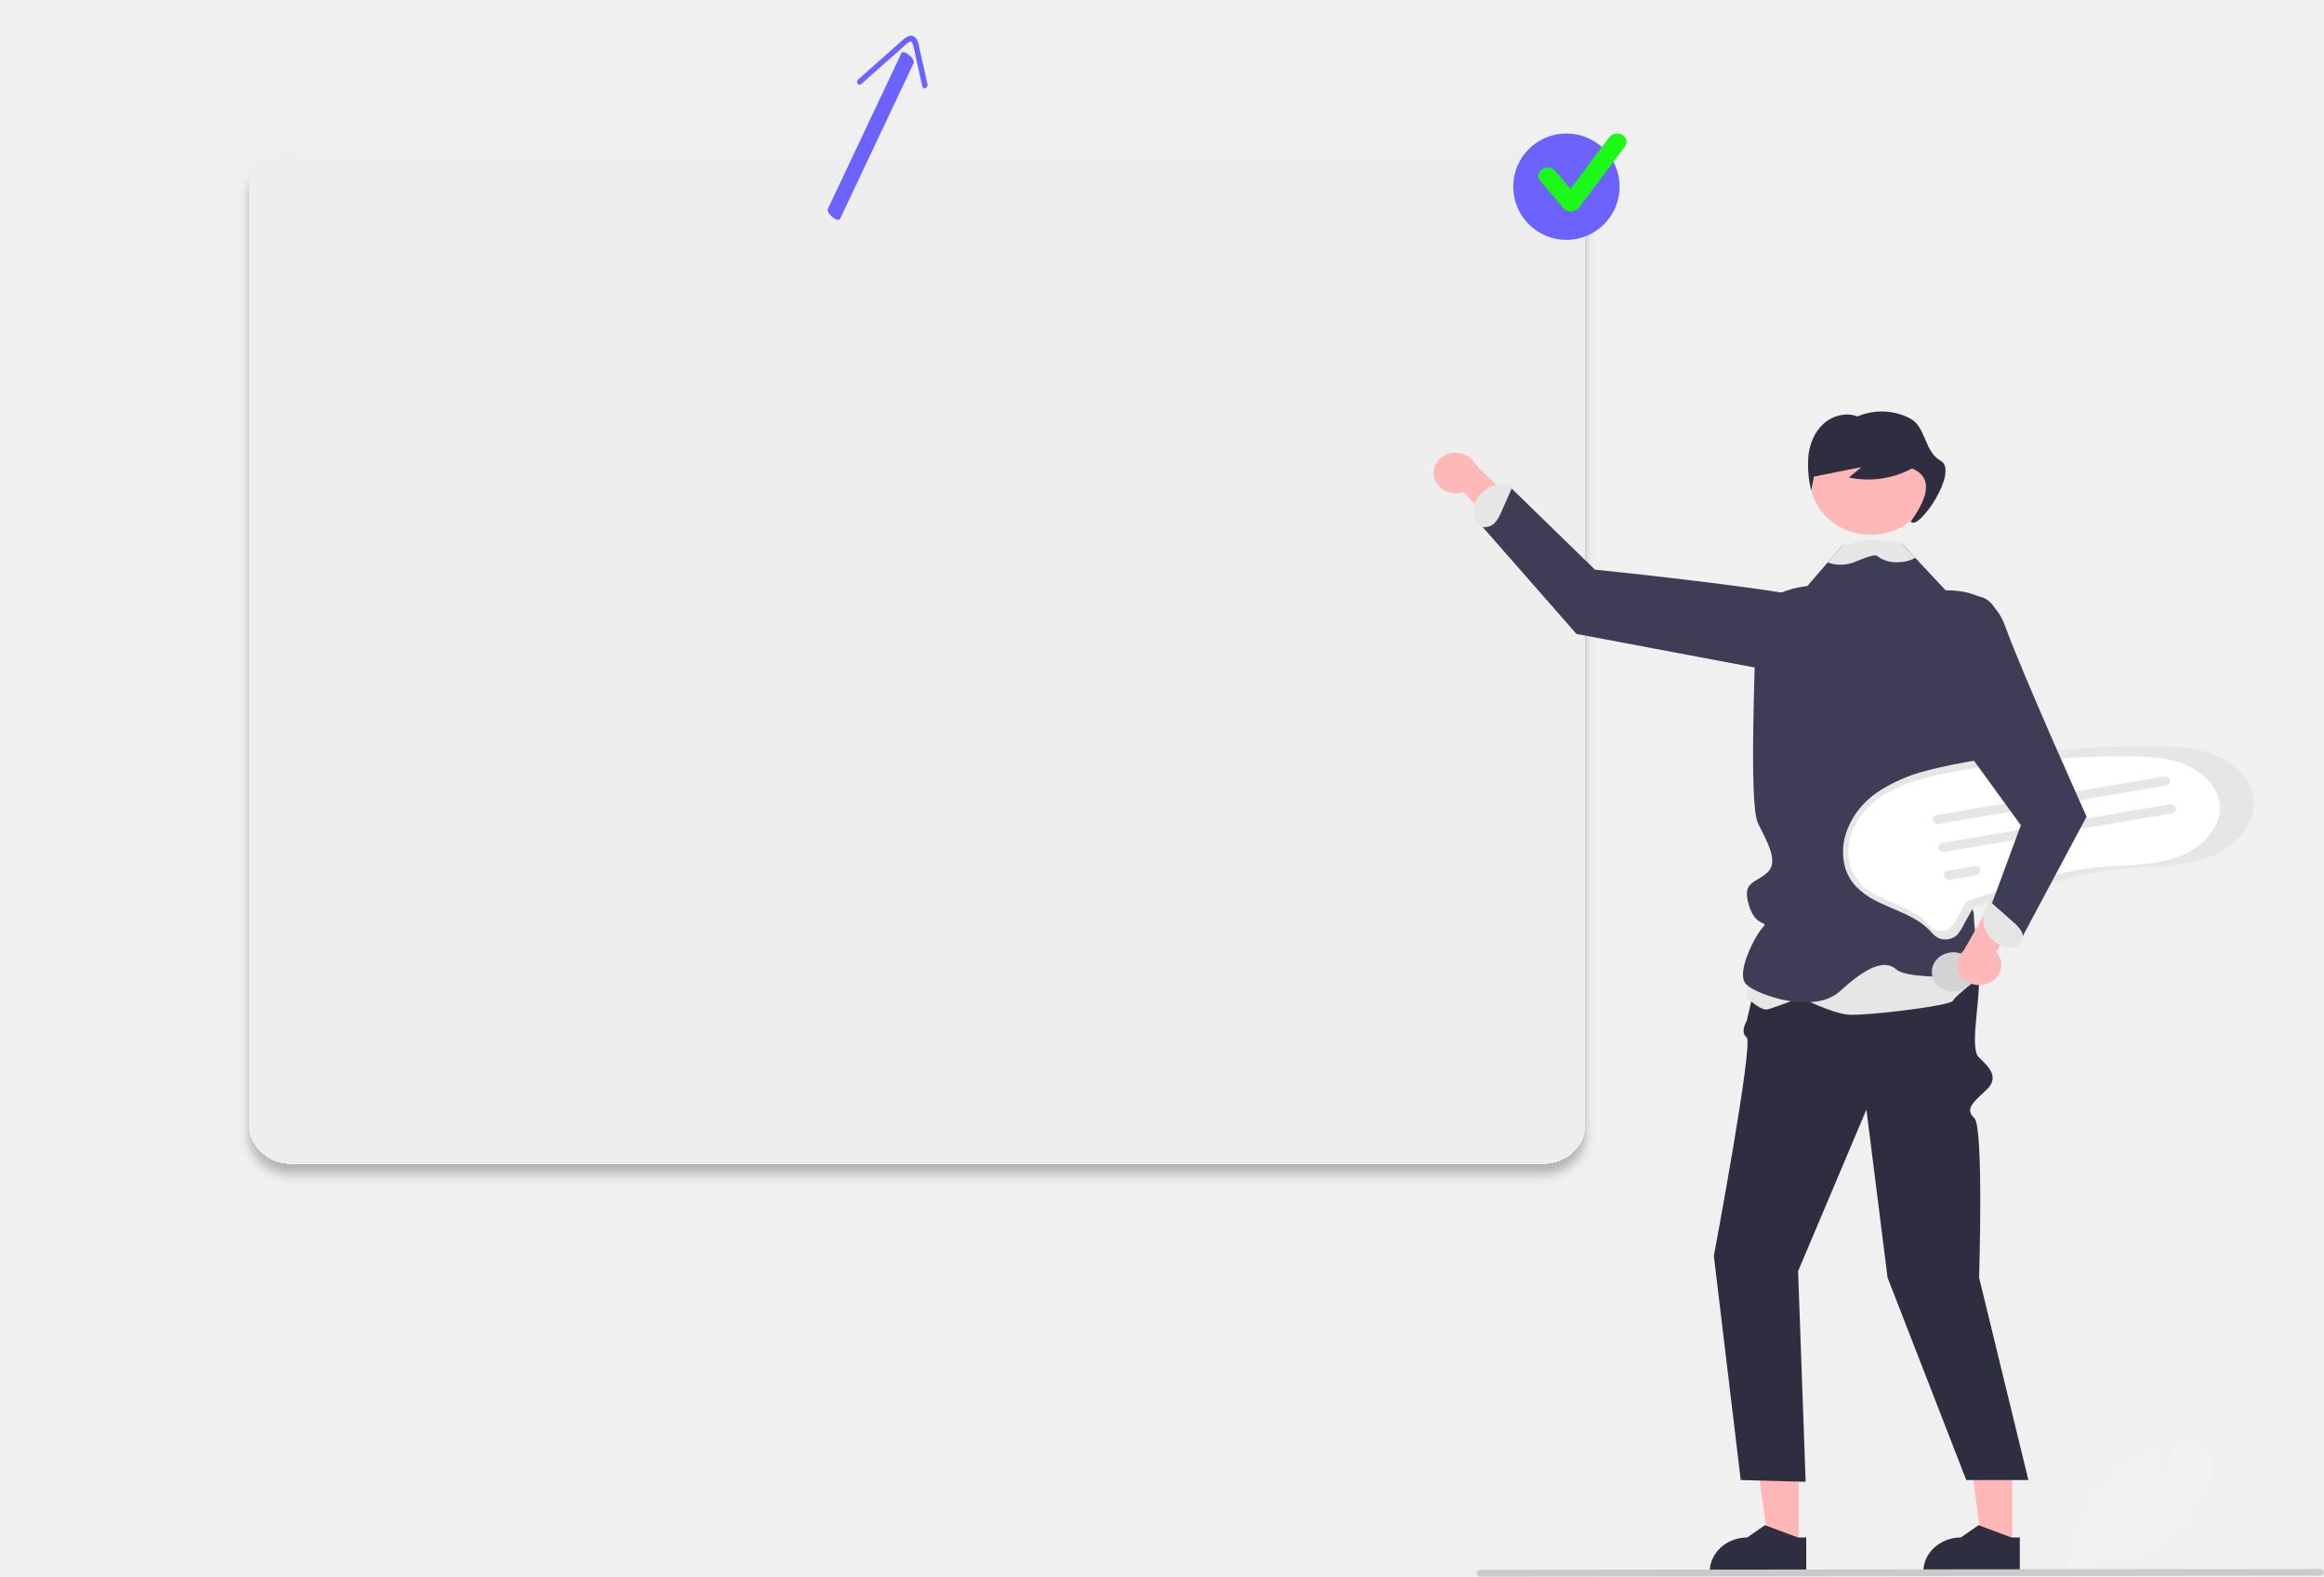
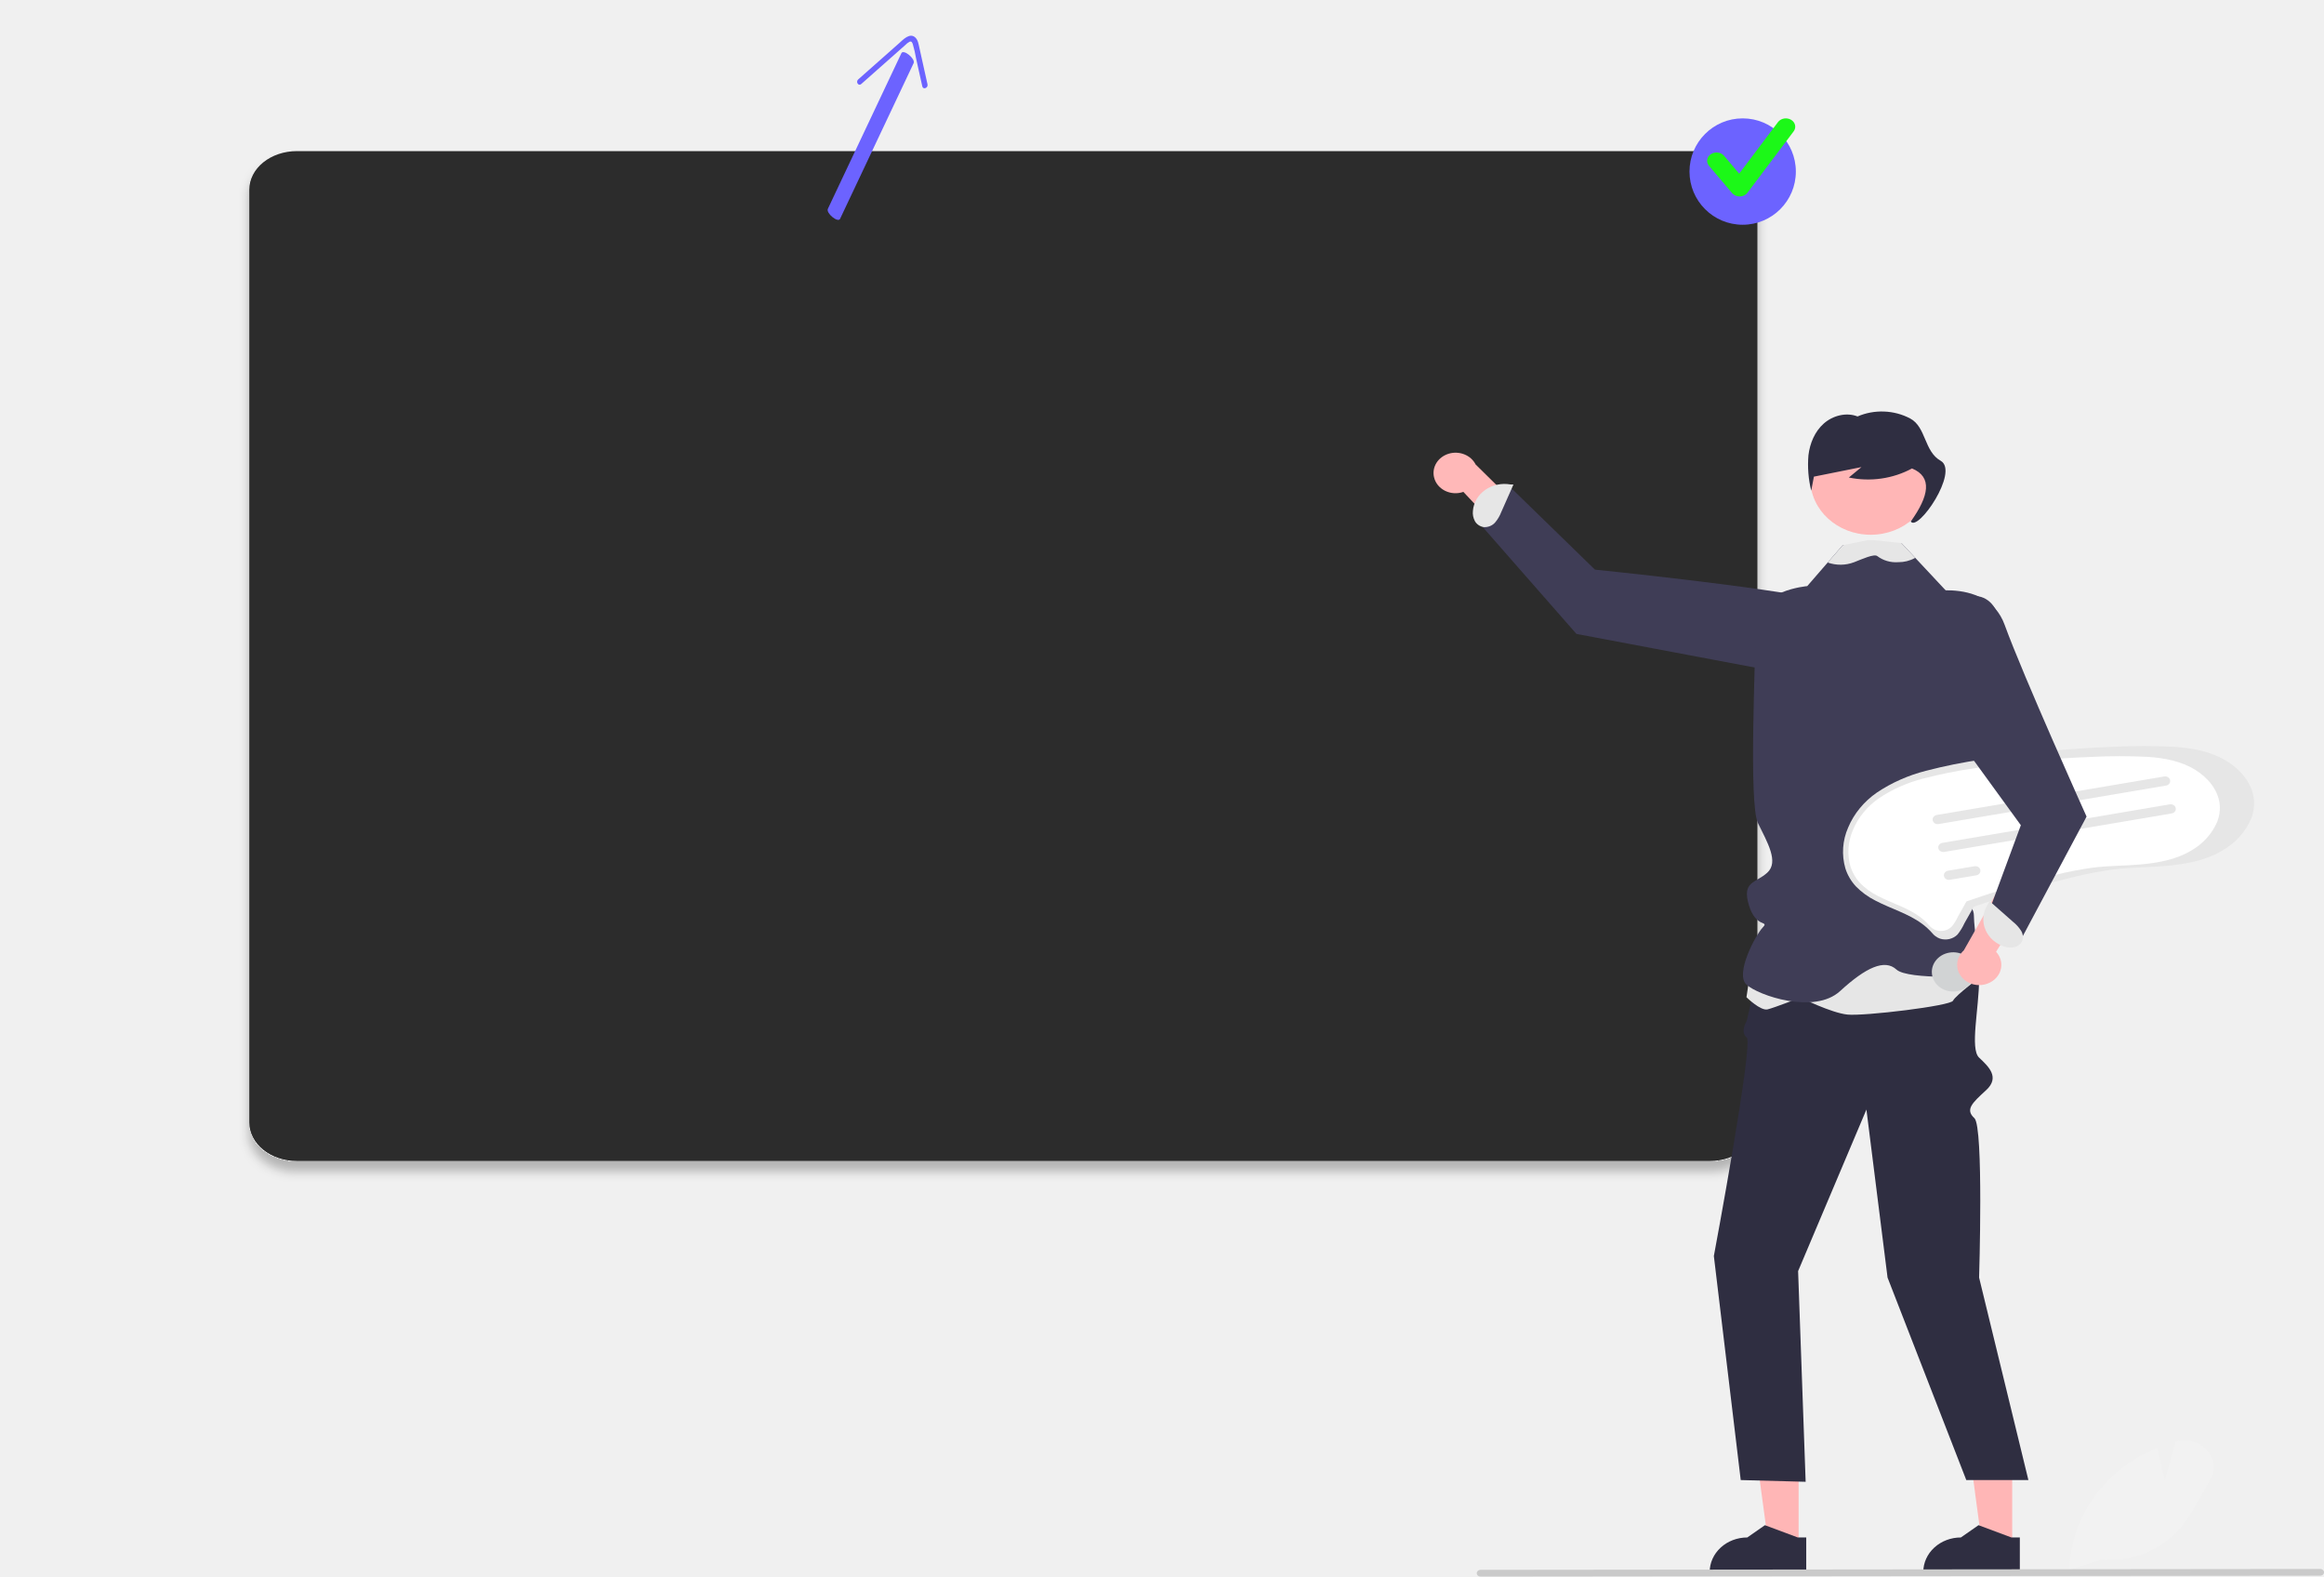
<svg xmlns="http://www.w3.org/2000/svg" width="923" height="626" viewBox="0 0 923 626" fill="none">
  <g clip-path="url(#clip0_4_2)">
    <g filter="url(#filter0_d_4_2)">
-       <path d="M612.753 461.975H115.705C111.276 461.97 107.03 460.354 103.898 457.481C100.767 454.608 99.005 450.712 99 446.649V75.326C99.005 71.263 100.767 67.367 103.898 64.494C107.03 61.621 111.276 60.005 115.705 60H612.753C617.182 60.005 621.427 61.621 624.559 64.494C627.691 67.367 629.452 71.263 629.457 75.326V446.649C629.452 450.712 627.691 454.608 624.559 457.481C621.427 460.354 617.182 461.97 612.753 461.975Z" fill="#EEEEEE" />
+       <path d="M679.137 461H117.863C112.862 460.995 108.068 459.383 104.531 456.517C100.995 453.651 99.006 449.765 99 445.711V75.289C99.006 71.235 100.995 67.349 104.531 64.483C108.068 61.617 112.862 60.005 117.863 60H679.137C684.138 60.005 688.932 61.617 692.469 64.483C696.005 67.349 697.994 71.235 698 75.289V445.711C697.994 449.765 696.005 453.651 692.469 456.517C688.932 459.383 684.138 460.995 679.137 461Z" fill="#2C2C2C" />
    </g>
    <path d="M876.557 575.881C875.167 574.26 873.279 573.057 871.138 572.429C868.996 571.801 866.698 571.776 864.541 572.357L864.069 572.486L859.837 587.643C859.204 585.384 857.847 580.284 856.992 575.293L856.918 574.88L856.498 575.049C852.074 576.843 847.916 579.143 844.121 581.894C837.397 586.842 831.929 593.074 828.096 600.156C824.263 607.239 822.157 615.003 821.924 622.907L821.917 623.198L821.909 623.381L822.469 623.198L834.493 619.255C839.816 619.686 845.177 619.02 850.184 617.307C855.192 615.594 859.719 612.877 863.435 609.354C868.293 604.653 871.625 598.606 874.847 592.756C875.79 591.052 876.756 589.293 877.744 587.602C878.846 585.764 879.322 583.664 879.11 581.575C878.899 579.485 878.009 577.502 876.557 575.881V575.881Z" fill="#F2F2F2" />
    <path d="M569.511 189.36C569.753 190.508 570.265 191.593 571.013 192.539C571.761 193.485 572.725 194.269 573.839 194.836C574.953 195.403 576.188 195.739 577.459 195.82C578.73 195.901 580.004 195.726 581.193 195.307L617.127 233.659L621.677 219.501L586.051 184.413C585.151 182.627 583.568 181.206 581.602 180.42C579.636 179.634 577.424 179.536 575.386 180.146C573.347 180.756 571.623 182.031 570.54 183.729C569.457 185.427 569.091 187.431 569.511 189.36L569.511 189.36Z" fill="#FFB8B8" />
    <path d="M714.335 614.03H702.443L696.786 571.946H714.337L714.335 614.03Z" fill="#FFB6B6" />
    <path d="M714.017 610.466L701.32 605.728L700.957 605.591L693.947 610.466C689.988 610.467 686.192 611.91 683.394 614.478C680.595 617.045 679.022 620.528 679.021 624.159V624.604H717.364V610.466H714.017Z" fill="#2F2E41" />
    <path d="M799.168 614.03H787.276L781.619 571.946H799.17L799.168 614.03Z" fill="#FFB6B6" />
    <path d="M798.851 610.466L786.154 605.728L785.79 605.591L778.78 610.466C774.822 610.467 771.026 611.91 768.227 614.478C765.428 617.045 763.855 620.528 763.855 624.159V624.604H802.198V610.466H798.851Z" fill="#2F2E41" />
    <path d="M771.102 362.726C771.102 362.726 786.017 376.963 786.017 388.661C786.017 400.359 782.288 416.421 786.017 419.936C789.746 423.452 794.407 427.728 788.814 432.86C783.221 437.992 780.424 440.558 784.153 443.979C787.882 447.4 786.017 507.271 786.017 507.271L805.594 587.668H780.93L749.66 507.271L741.27 440.558L714.136 504.705L717.132 588.358L691.348 587.668L680.675 498.718C680.675 498.718 696.523 414.104 693.726 411.936C690.93 409.767 693.726 405.39 693.726 405.39L701.184 372.99L771.102 362.726Z" fill="#2F2E41" />
    <path d="M741.898 261.785C741.898 261.785 746.97 243.449 723.604 238.192C700.238 232.935 633.447 226.181 633.447 226.181L599.693 193.319L588.255 208.559L626.095 251.7L715.753 268.596L741.898 261.785Z" fill="#3F3D56" />
    <path d="M593.814 207.435C594.862 206.189 595.682 204.795 596.243 203.308L601.083 192.395L599.827 192.347C598.088 192.046 596.3 192.087 594.579 192.465C592.858 192.843 591.244 193.551 589.842 194.541C588.441 195.532 587.283 196.783 586.445 198.213C585.607 199.642 585.108 201.218 584.98 202.837C584.821 204.238 585.096 205.651 585.771 206.915C586.115 207.542 586.616 208.085 587.233 208.5C587.85 208.915 588.565 209.19 589.32 209.303C590.177 209.345 591.033 209.197 591.815 208.872C592.597 208.547 593.283 208.054 593.814 207.435V207.435Z" fill="#E6E6E6" />
    <path d="M696.424 377.359L693.627 395.959C693.627 395.959 699.221 401.471 702.017 400.782C704.814 400.093 715.069 396.083 715.069 396.083C715.069 396.083 727.188 402.159 733.713 402.848C740.239 403.537 774.731 399.404 775.664 397.337C776.596 395.27 787.431 387.18 787.431 387.18L783.122 363.581L696.424 377.359Z" fill="#E6E6E6" />
    <path d="M787.251 312.29C787.251 312.29 784.884 330.225 786.748 331.876C788.612 333.518 784.883 343.91 781.155 350.752C777.426 357.594 783.951 358.45 783.951 363.581C783.951 368.713 786.748 387.53 786.748 387.53C786.748 387.53 757.849 389.24 753.188 384.964C748.526 380.687 741.068 384.108 730.814 393.517C720.559 402.925 698.288 395.227 693.627 390.951C688.966 386.674 697.253 371.279 700.05 368.294C702.847 365.309 697.356 368.764 694.559 359.305C691.763 349.845 697.253 350.752 701.915 346.476C706.576 342.199 701.915 334.501 698.186 326.804C694.457 319.106 697.253 261.802 697.253 248.117C697.253 234.432 717.763 232.722 717.763 232.722L725.882 223.356L731.849 216.471L743.539 216.043L743.846 216.035L755.154 215.616L760.645 221.483L772.764 234.432L786.748 236.998C797.935 240.419 795.138 261.802 795.138 261.802L787.251 312.29Z" fill="#3F3D56" />
    <path d="M742.962 212.333C756.197 212.333 766.925 202.49 766.925 190.348C766.925 178.205 756.197 168.362 742.962 168.362C729.728 168.362 718.999 178.205 718.999 190.348C718.999 202.49 729.728 212.333 742.962 212.333Z" fill="#FFB6B6" />
    <path d="M770.747 182.952C764.156 179.243 765 169.547 758.65 166.161C755.493 164.491 751.944 163.546 748.304 163.406C744.664 163.266 741.041 163.934 737.743 165.355C733.27 163.599 727.911 165 724.333 168.171C720.754 171.341 718.817 176.018 718.246 180.722C717.834 185.448 718.204 190.204 719.343 194.828C719.699 192.97 720.054 191.112 720.41 189.254L739.301 185.466C737.628 186.845 735.956 188.223 734.284 189.602C742.839 191.389 751.816 190.101 759.369 186.002C767.593 189.385 766.102 196.981 758.883 207.063C761.68 211.339 778.257 187.177 770.747 182.952Z" fill="#2F2E41" />
    <path d="M760.645 221.483C760.592 221.523 760.536 221.56 760.478 221.594C758.503 222.675 756.242 223.237 753.943 223.219C750.933 223.45 747.945 222.59 745.618 220.824C744.397 219.764 739.54 222.005 736.351 223.245C733.007 224.517 729.258 224.556 725.882 223.356L731.849 216.471L741.682 214.471H744.137L755.155 215.616L760.645 221.483Z" fill="#E6E6E6" />
    <path d="M921.546 625.654L587.98 626C587.788 626.001 587.598 625.967 587.42 625.901C587.242 625.834 587.081 625.736 586.944 625.612C586.808 625.488 586.699 625.341 586.625 625.179C586.551 625.016 586.512 624.842 586.511 624.666C586.51 624.49 586.547 624.315 586.619 624.152C586.692 623.989 586.799 623.841 586.934 623.716C587.069 623.591 587.229 623.491 587.406 623.423C587.583 623.355 587.773 623.319 587.965 623.318H587.98L921.546 622.972C921.933 622.974 922.302 623.116 922.575 623.367C922.847 623.618 923 623.958 923 624.313C923 624.667 922.847 625.007 922.575 625.259C922.302 625.51 921.933 625.652 921.546 625.654V625.654Z" fill="#CACACA" />
    <path d="M884.446 302.244C878.311 298.428 870.858 297.011 863.573 296.529C855.292 296.116 846.993 296.125 838.714 296.556C830.114 296.869 821.531 297.44 812.966 298.269C804.412 299.1 795.895 300.188 787.414 301.534C779.82 302.618 772.306 304.127 764.913 306.052C757.915 307.829 751.323 310.749 745.455 314.673C740.304 318.227 736.342 323.036 734.021 328.553C731.742 333.727 731.355 339.439 732.917 344.833C733.749 347.452 735.175 349.882 737.1 351.962C739.325 354.244 741.96 356.159 744.892 357.622C750.978 360.811 757.873 362.727 763.378 366.809C764.829 367.877 766.152 369.084 767.324 370.41C768.121 371.435 769.221 372.229 770.495 372.698C771.702 373.085 773.007 373.135 774.245 372.843C775.483 372.55 776.599 371.928 777.453 371.054C778.555 369.67 779.474 368.171 780.191 366.587L783.095 361.447C783.289 360.998 783.532 360.567 783.821 360.163C784.038 359.924 783.649 360.168 783.723 360.105C783.764 360.07 783.848 360.071 783.895 360.044C784.135 359.934 784.386 359.846 784.645 359.78C787.331 358.841 790.029 357.931 792.739 357.05C802.742 353.779 812.865 350.764 823.149 348.322C828.44 347.02 833.807 345.99 839.224 345.237C846.24 344.32 853.362 344.426 860.41 343.8C867.998 343.125 875.828 341.716 882.335 337.882C887.715 334.883 891.86 330.331 894.121 324.94C895.101 322.37 895.437 319.631 895.104 316.926C894.259 310.806 889.9 305.637 884.446 302.244Z" fill="#E6E6E6" />
    <path d="M871.89 305.683C866.346 302.235 859.611 300.954 853.027 300.519C845.545 300.145 838.045 300.153 830.563 300.543C822.791 300.825 815.035 301.341 807.295 302.091C799.566 302.841 791.869 303.825 784.205 305.041C777.343 306.021 770.552 307.385 763.871 309.124C757.547 310.73 751.591 313.369 746.288 316.915C741.633 320.127 738.053 324.472 735.955 329.457C733.896 334.133 733.546 339.295 734.957 344.169C735.71 346.536 736.997 348.732 738.737 350.612C740.748 352.674 743.13 354.404 745.779 355.727C751.279 358.608 757.51 360.34 762.484 364.029C763.796 364.994 764.991 366.084 766.051 367.282C766.77 368.209 767.764 368.927 768.915 369.35C770.006 369.7 771.185 369.745 772.304 369.481C773.423 369.217 774.432 368.654 775.203 367.865C776.199 366.614 777.03 365.259 777.677 363.828L780.302 359.183C780.477 358.777 780.697 358.388 780.958 358.022C781.154 357.807 780.803 358.027 780.87 357.97C780.907 357.939 780.983 357.94 781.025 357.915C781.242 357.816 781.469 357.736 781.702 357.677C784.13 356.828 786.568 356.005 789.017 355.209C798.056 352.254 807.205 349.529 816.498 347.323C821.279 346.146 826.129 345.215 831.024 344.534C837.364 343.706 843.8 343.802 850.169 343.236C857.026 342.626 864.102 341.352 869.982 337.888C874.845 335.177 878.59 331.064 880.633 326.192C881.519 323.87 881.822 321.395 881.522 318.951C880.758 313.42 876.819 308.749 871.89 305.683Z" fill="white" />
    <path d="M860.278 311.911L769.935 327.198C769.676 327.243 769.411 327.241 769.153 327.192C768.896 327.143 768.651 327.048 768.434 326.912C768.217 326.776 768.031 326.602 767.887 326.4C767.743 326.198 767.644 325.972 767.595 325.735C767.547 325.498 767.55 325.254 767.604 325.018C767.659 324.782 767.763 324.558 767.912 324.359C768.061 324.16 768.251 323.99 768.472 323.859C768.692 323.727 768.939 323.637 769.198 323.593L769.209 323.591L859.553 308.304C859.811 308.26 860.076 308.263 860.333 308.314C860.589 308.364 860.833 308.46 861.049 308.597C861.265 308.733 861.45 308.908 861.593 309.11C861.736 309.312 861.833 309.538 861.881 309.775C861.929 310.011 861.925 310.255 861.87 310.49C861.815 310.726 861.711 310.949 861.562 311.147C861.413 311.346 861.223 311.515 861.003 311.646C860.782 311.777 860.536 311.867 860.278 311.911V311.911Z" fill="#E6E6E6" />
    <path d="M862.503 322.98L772.16 338.268C771.901 338.313 771.636 338.311 771.378 338.262C771.121 338.213 770.877 338.117 770.659 337.981C770.442 337.845 770.256 337.672 770.112 337.47C769.969 337.268 769.87 337.042 769.821 336.804C769.773 336.567 769.776 336.324 769.83 336.088C769.884 335.852 769.989 335.628 770.138 335.429C770.286 335.23 770.477 335.06 770.697 334.928C770.918 334.797 771.164 334.707 771.423 334.663L771.435 334.661L861.778 319.373C862.036 319.33 862.301 319.333 862.558 319.383C862.815 319.434 863.058 319.53 863.274 319.666C863.491 319.803 863.675 319.977 863.818 320.179C863.961 320.382 864.059 320.607 864.106 320.844C864.154 321.081 864.15 321.324 864.095 321.56C864.041 321.795 863.936 322.019 863.787 322.217C863.638 322.415 863.448 322.585 863.228 322.716C863.008 322.847 862.761 322.937 862.503 322.98V322.98Z" fill="#E6E6E6" />
    <path d="M784.913 347.556L774.385 349.337C773.865 349.424 773.328 349.317 772.893 349.041C772.458 348.765 772.16 348.342 772.064 347.865C771.968 347.388 772.082 346.895 772.381 346.495C772.68 346.095 773.14 345.82 773.66 345.73L784.188 343.949C784.709 343.862 785.246 343.968 785.681 344.244C786.117 344.52 786.415 344.943 786.511 345.421C786.607 345.898 786.493 346.391 786.193 346.791C785.894 347.191 785.434 347.466 784.913 347.556V347.556Z" fill="#E6E6E6" />
    <path d="M777.286 393.576C781.9 392.795 784.951 388.73 784.1 384.497C783.249 380.263 778.818 377.465 774.204 378.245C769.59 379.026 766.539 383.091 767.39 387.324C768.241 391.558 772.672 394.357 777.286 393.576Z" fill="#D1D3D4" />
    <path d="M790.556 390.006C791.654 389.413 792.597 388.607 793.318 387.645C794.04 386.682 794.523 385.585 794.733 384.433C794.943 383.28 794.875 382.1 794.533 380.974C794.192 379.848 793.586 378.805 792.758 377.917L820.137 334.021L804.073 334.822L779.943 377.359C778.41 378.735 777.48 380.579 777.329 382.541C777.179 384.504 777.819 386.449 779.127 388.007C780.435 389.566 782.321 390.631 784.427 390.999C786.534 391.367 788.714 391.014 790.556 390.006H790.556Z" fill="#FFB8B8" />
    <path d="M759.717 236.143C759.717 236.143 788.715 227.59 796.173 248.117C803.631 268.644 828.702 324.238 828.702 324.238L801.766 374.7L789.647 362.726L802.599 327.659L765.31 276.342L759.717 236.143Z" fill="#3F3D56" />
    <path d="M802.69 369.547C801.817 368.192 800.71 366.976 799.412 365.947L790.159 357.777L789.644 358.83C788.696 360.2 788.074 361.739 787.819 363.346C787.564 364.952 787.682 366.59 788.165 368.151C788.648 369.713 789.485 371.163 790.622 372.407C791.759 373.651 793.169 374.661 794.761 375.37C796.119 376.024 797.652 376.314 799.182 376.208C799.944 376.147 800.679 375.921 801.328 375.549C801.977 375.178 802.52 374.67 802.914 374.069C803.275 373.354 803.442 372.57 803.403 371.783C803.364 370.996 803.12 370.229 802.69 369.547V369.547Z" fill="#E6E6E6" />
    <path d="M333.648 86.882L356.34 38.866L362.854 25.084C363.668 23.36 358.815 19.393 358 21.118L335.308 69.134L328.795 82.916C327.98 84.64 332.833 88.607 333.648 86.882L333.648 86.882Z" fill="#6C63FF" />
-     <path d="M622.119 95.239C633.783 95.239 643.239 85.783 643.239 74.119C643.239 62.456 633.783 53 622.119 53C610.455 53 601 62.456 601 74.119C601 85.783 610.455 95.239 622.119 95.239Z" fill="#6C63FF" />
-     <path d="M623.913 84C623.332 84 622.76 83.88 622.24 83.65C621.721 83.42 621.269 83.086 620.921 82.675L611.749 71.843C611.454 71.495 611.24 71.099 611.117 70.678C610.995 70.257 610.968 69.818 611.037 69.387C611.107 68.957 611.271 68.542 611.521 68.168C611.771 67.794 612.102 67.466 612.494 67.205C612.887 66.944 613.334 66.754 613.81 66.646C614.286 66.538 614.781 66.514 615.267 66.575C615.753 66.636 616.221 66.782 616.644 67.003C617.066 67.225 617.436 67.518 617.73 67.866L617.733 67.868L623.733 74.954L639.146 54.479C639.418 54.116 639.768 53.805 640.176 53.562C640.584 53.319 641.042 53.15 641.524 53.065C642.006 52.979 642.502 52.978 642.985 53.063C643.467 53.147 643.926 53.315 644.335 53.556C644.744 53.798 645.095 54.108 645.368 54.47C645.642 54.832 645.832 55.238 645.928 55.665C646.024 56.092 646.024 56.532 645.928 56.959C645.832 57.386 645.642 57.791 645.369 58.153L627.025 82.525C626.693 82.966 626.247 83.33 625.723 83.586C625.2 83.843 624.615 83.984 624.017 83.999C623.982 83.999 623.947 84 623.913 84Z" fill="#1CF818" />
+     <path d="M692.119 89.239C703.783 89.239 713.239 79.783 713.239 68.119C713.239 56.456 703.783 47 692.119 47C680.455 47 671 56.456 671 68.119C671 79.783 680.455 89.239 692.119 89.239Z" fill="#6C63FF" />
+     <path d="M690.913 78C690.332 78 689.76 77.88 689.24 77.65C688.721 77.42 688.269 77.086 687.921 76.675L678.749 65.843C678.454 65.495 678.24 65.099 678.117 64.678C677.995 64.257 677.968 63.818 678.037 63.387C678.107 62.957 678.271 62.542 678.521 62.168C678.771 61.794 679.102 61.467 679.494 61.205C679.887 60.944 680.334 60.754 680.81 60.646C681.286 60.538 681.781 60.514 682.267 60.575C682.753 60.636 683.221 60.782 683.644 61.003C684.066 61.225 684.436 61.518 684.73 61.866L684.733 61.868L690.733 68.954L706.146 48.479C706.418 48.116 706.768 47.805 707.176 47.562C707.584 47.319 708.042 47.15 708.524 47.065C709.006 46.979 709.502 46.978 709.985 47.063C710.467 47.147 710.926 47.315 711.335 47.556C711.744 47.798 712.095 48.108 712.368 48.47C712.642 48.832 712.832 49.238 712.928 49.665C713.024 50.092 713.024 50.532 712.928 50.959C712.832 51.386 712.642 51.791 712.369 52.153L694.025 76.525C693.693 76.966 693.247 77.33 692.723 77.586C692.2 77.843 691.615 77.984 691.017 77.999C690.982 77.999 690.947 78 690.913 78Z" fill="#1CF818" />
    <path d="M342.031 33.379L359.466 17.953C359.99 17.394 360.595 16.923 361.257 16.559C362 16.256 362.295 16.866 362.522 17.503C363.064 19.341 363.496 21.217 363.815 23.12L366.305 34.316C366.618 35.722 368.687 34.909 368.377 33.517L366.207 23.764L365.123 18.888C364.816 17.507 364.595 15.897 363.541 14.908C361.326 12.829 358.705 15.733 357.008 17.234L349.416 23.952L340.839 31.54C339.758 32.496 340.942 34.343 342.031 33.379Z" fill="#6C63FF" />
  </g>
  <defs>
-     <filter id="filter0_d_4_2" x="95" y="60" width="538.457" height="409.975" filterUnits="userSpaceOnUse" color-interpolation-filters="sRGB">
+     <filter id="filter0_d_4_2" x="95" y="60" width="607" height="409" filterUnits="userSpaceOnUse" color-interpolation-filters="sRGB">
      <feFlood flood-opacity="0" result="BackgroundImageFix" />
      <feColorMatrix in="SourceAlpha" type="matrix" values="0 0 0 0 0 0 0 0 0 0 0 0 0 0 0 0 0 0 127 0" result="hardAlpha" />
      <feOffset dy="4" />
      <feGaussianBlur stdDeviation="2" />
      <feComposite in2="hardAlpha" operator="out" />
      <feColorMatrix type="matrix" values="0 0 0 0 0 0 0 0 0 0 0 0 0 0 0 0 0 0 0.25 0" />
      <feBlend mode="normal" in2="BackgroundImageFix" result="effect1_dropShadow_4_2" />
      <feBlend mode="normal" in="SourceGraphic" in2="effect1_dropShadow_4_2" result="shape" />
    </filter>
    <clipPath id="clip0_4_2">
      <rect width="923" height="626" fill="white" />
    </clipPath>
  </defs>
</svg>
